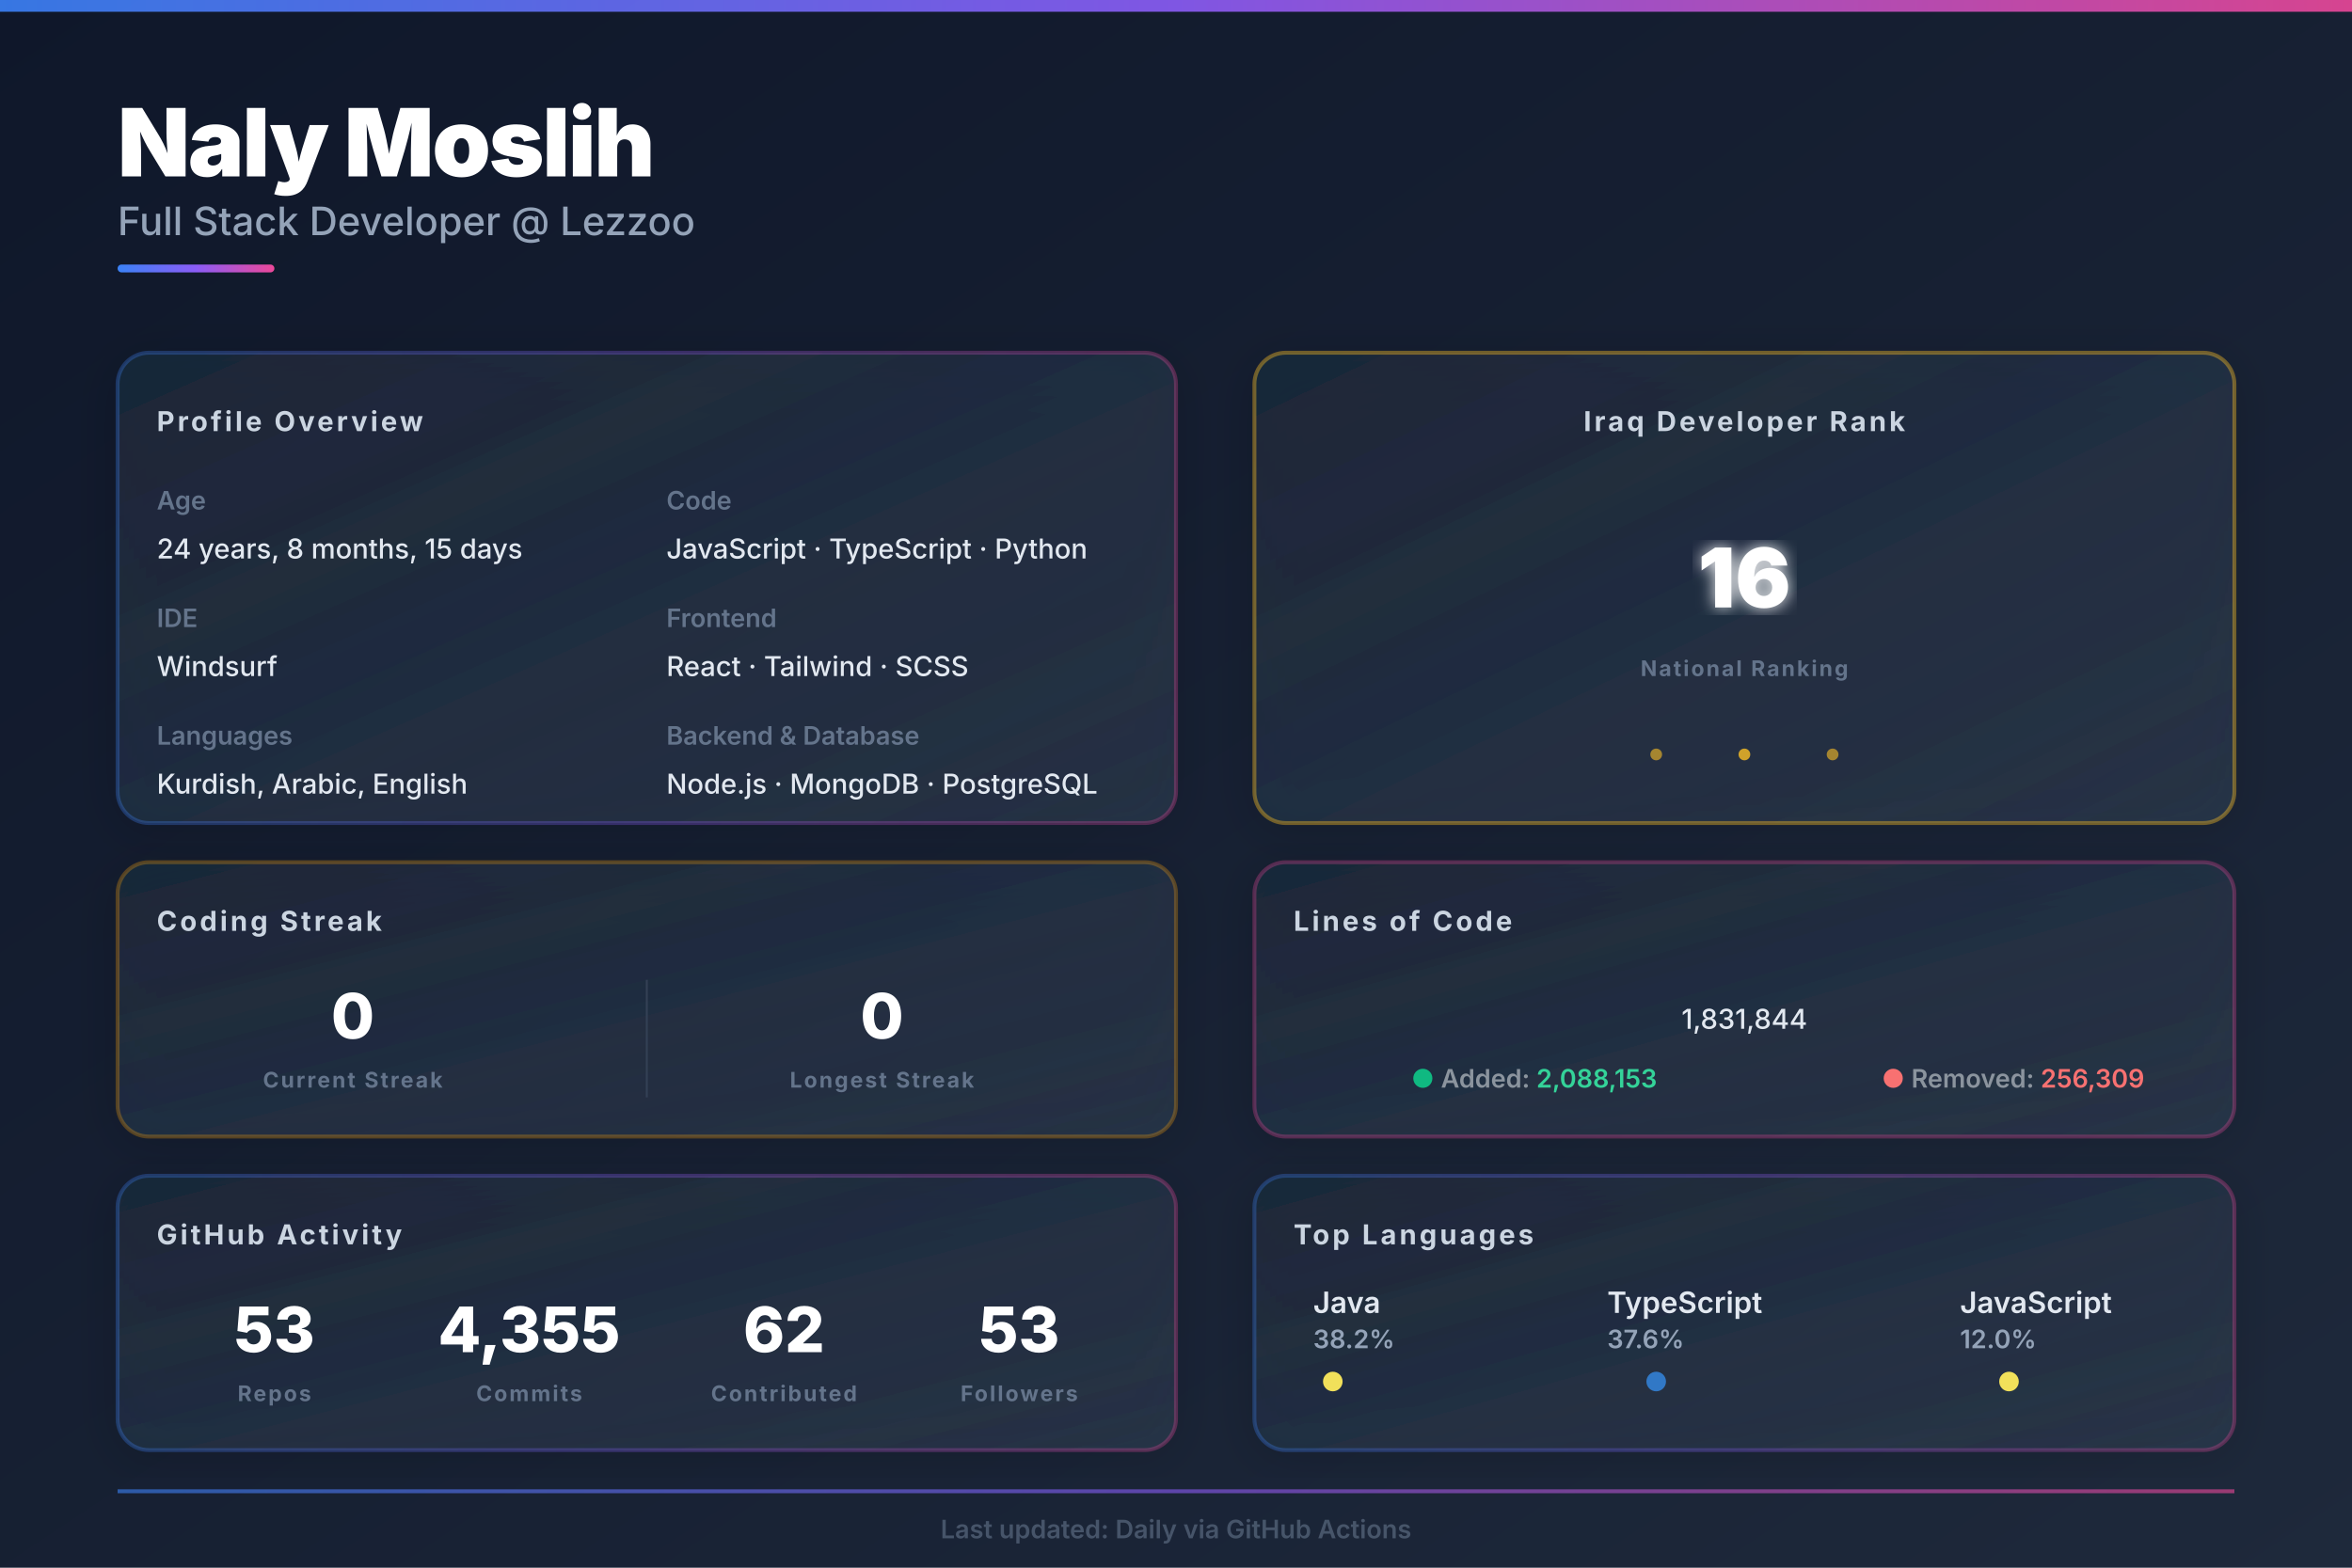
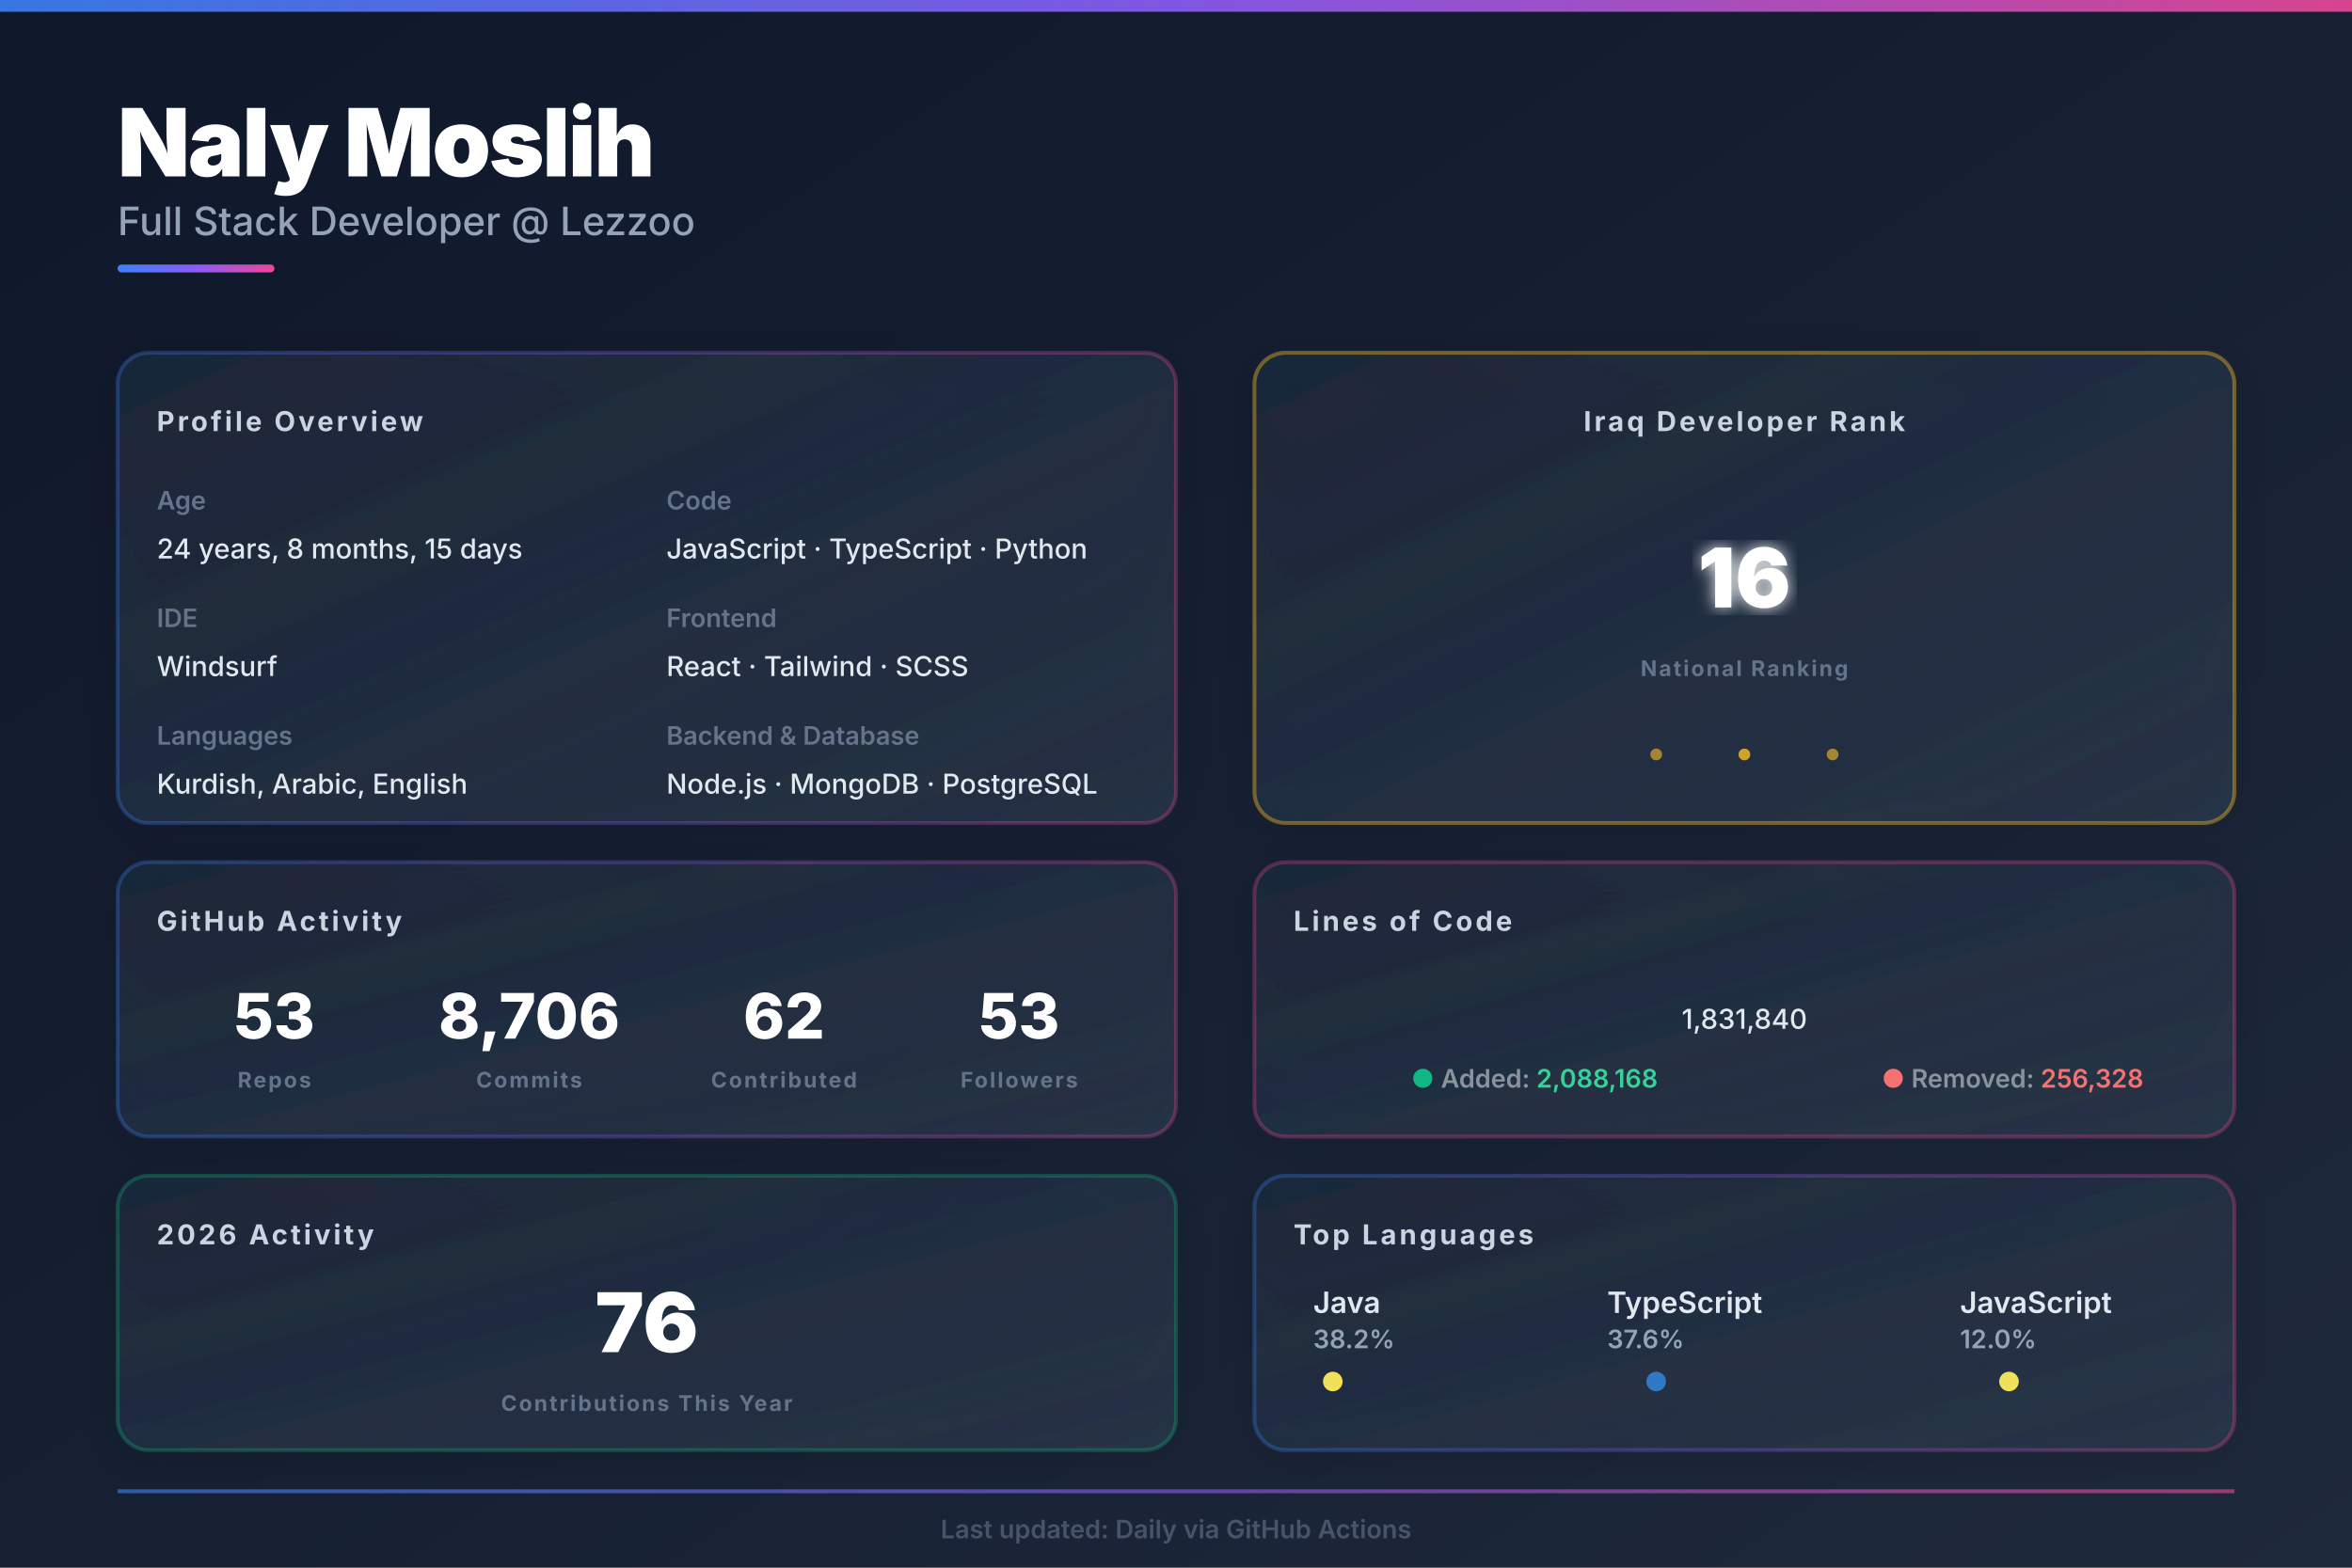
<svg xmlns="http://www.w3.org/2000/svg" width="1200px" height="800px" viewBox="0 0 1200 800">
  <defs>
    <linearGradient id="bgGrad" x1="0%" y1="0%" x2="100%" y2="100%">
      <stop offset="0%" style="stop-color:#0f172a;stop-opacity:1" />
      <stop offset="100%" style="stop-color:#1e293b;stop-opacity:1" />
    </linearGradient>
    <linearGradient id="heroGrad" x1="0%" y1="0%" x2="100%" y2="0%">
      <stop offset="0%" style="stop-color:#3b82f6;stop-opacity:1" />
      <stop offset="50%" style="stop-color:#8b5cf6;stop-opacity:1" />
      <stop offset="100%" style="stop-color:#ec4899;stop-opacity:1" />
    </linearGradient>
    <linearGradient id="cardGrad1" x1="0%" y1="0%" x2="100%" y2="100%">
      <stop offset="0%" style="stop-color:#1e293b;stop-opacity:0.8" />
      <stop offset="100%" style="stop-color:#334155;stop-opacity:0.5" />
    </linearGradient>
    <filter id="glow">
      <feGaussianBlur stdDeviation="4" result="coloredBlur" />
      <feMerge>
        <feMergeNode in="coloredBlur" />
        <feMergeNode in="SourceGraphic" />
      </feMerge>
    </filter>
    <filter id="shadow">
      <feDropShadow dx="0" dy="4" stdDeviation="12" flood-opacity="0.25" flood-color="#000000" />
    </filter>
    <style>
    .hero-title { fill: #ffffff; font-family: 'Inter', system-ui, sans-serif; font-size: 48px; font-weight: 900; letter-spacing: -1px; }
    .hero-subtitle { fill: #94a3b8; font-family: 'Inter', system-ui, sans-serif; font-size: 20px; font-weight: 500; }
    .section-title { fill: #cbd5e1; font-family: 'Inter', system-ui, sans-serif; font-size: 14px; font-weight: 700; text-transform: uppercase; letter-spacing: 1.5px; }
    .label { fill: #64748b; font-family: 'Inter', system-ui, sans-serif; font-size: 13px; font-weight: 600; }
    .value { fill: #e2e8f0; font-family: 'Inter', system-ui, sans-serif; font-size: 14px; font-weight: 500; }
    .stat-huge { fill: #ffffff; font-family: 'Inter', system-ui, sans-serif; font-size: 42px; font-weight: 900; }
    .stat-big { fill: #ffffff; font-family: 'Inter', system-ui, sans-serif; font-size: 32px; font-weight: 800; }
    .stat-label { fill: #64748b; font-family: 'Inter', system-ui, sans-serif; font-size: 11px; font-weight: 700; text-transform: uppercase; letter-spacing: 1px; }
    .lang-name { fill: #e2e8f0; font-family: 'Inter', system-ui, sans-serif; font-size: 15px; font-weight: 600; }
    .lang-pct { fill: #94a3b8; font-family: 'Inter', system-ui, sans-serif; font-size: 13px; font-weight: 600; }
  </style>
  </defs>
  <rect width="1200" height="800" fill="url(#bgGrad)" />
  <rect x="0" y="0" width="1200" height="6" fill="url(#heroGrad)" opacity="0.9" />
  <g id="hero">
    <text x="60" y="90" class="hero-title">Naly Moslih</text>
    <text x="60" y="120" class="hero-subtitle">Full Stack Developer @ Lezzoo</text>
    <rect x="60" y="135" width="80" height="4" fill="url(#heroGrad)" rx="2" />
  </g>
  <g id="main-grid">
    <g id="left-column">
      <g id="profile-info">
        <rect x="60" y="180" width="540" height="240" fill="url(#cardGrad1)" rx="16" filter="url(#shadow)" />
        <rect x="60" y="180" width="540" height="240" fill="none" stroke="url(#heroGrad)" stroke-width="2" rx="16" opacity="0.3" />
        <text x="80" y="220" class="section-title">Profile Overview</text>
        <text x="80" y="260" class="label">Age</text>
        <text x="80" y="285" class="value" id="age_data">24 years, 8 months, 15 days</text>
        <text x="80" y="320" class="label">IDE</text>
        <text x="80" y="345" class="value">Windsurf</text>
        <text x="80" y="380" class="label">Languages</text>
        <text x="80" y="405" class="value">Kurdish, Arabic, English</text>
        <text x="340" y="260" class="label">Code</text>
        <text x="340" y="285" class="value">JavaScript · TypeScript · Python</text>
        <text x="340" y="320" class="label">Frontend</text>
        <text x="340" y="345" class="value">React · Tailwind · SCSS</text>
        <text x="340" y="380" class="label">Backend &amp; Database</text>
        <text x="340" y="405" class="value">Node.js · MongoDB · PostgreSQL</text>
      </g>
-       <g id="streak-stats">
+       <g id="github-stats">
        <rect x="60" y="440" width="540" height="140" fill="url(#cardGrad1)" rx="16" filter="url(#shadow)" />
-         <rect x="60" y="440" width="540" height="140" fill="none" stroke="#f59e0b" stroke-width="2" rx="16" opacity="0.3" />
-         <text x="80" y="475" class="section-title">Coding Streak</text>
-         <g id="current-streak">
-           <text x="180" y="530" text-anchor="middle" class="stat-big" id="current_streak" fill="#f59e0b">0</text>
-           <text x="180" y="555" text-anchor="middle" class="stat-label">Current Streak</text>
+         <rect x="60" y="440" width="540" height="140" fill="none" stroke="url(#heroGrad)" stroke-width="2" rx="16" opacity="0.3" />
+         <text x="80" y="475" class="section-title">GitHub Activity</text>
+         <g id="stat-repos">
+           <text x="140" y="530" text-anchor="middle" class="stat-big" id="repo_data" fill="#3b82f6">53</text>
+           <text x="140" y="555" text-anchor="middle" class="stat-label">Repos</text>
        </g>
-         <line x1="330" y1="500" x2="330" y2="560" stroke="#334155" stroke-width="1" />
-         <g id="longest-streak">
-           <text x="450" y="530" text-anchor="middle" class="stat-big" id="longest_streak" fill="#3b82f6">0</text>
-           <text x="450" y="555" text-anchor="middle" class="stat-label">Longest Streak</text>
+         <g id="stat-commits">
+           <text x="270" y="530" text-anchor="middle" class="stat-big" id="commit_data" fill="#8b5cf6">8,706</text>
+           <text x="270" y="555" text-anchor="middle" class="stat-label">Commits</text>
+         </g>
+         <g id="stat-contrib">
+           <text x="400" y="530" text-anchor="middle" class="stat-big" id="contrib_data" fill="#ec4899">62</text>
+           <text x="400" y="555" text-anchor="middle" class="stat-label">Contributed</text>
+         </g>
+         <g id="stat-followers">
+           <text x="520" y="530" text-anchor="middle" class="stat-big" id="follower_data" fill="#10b981">53</text>
+           <text x="520" y="555" text-anchor="middle" class="stat-label">Followers</text>
        </g>
      </g>
-       <g id="github-stats">
+       <g id="this-year">
        <rect x="60" y="600" width="540" height="140" fill="url(#cardGrad1)" rx="16" filter="url(#shadow)" />
-         <rect x="60" y="600" width="540" height="140" fill="none" stroke="url(#heroGrad)" stroke-width="2" rx="16" opacity="0.3" />
-         <text x="80" y="635" class="section-title">GitHub Activity</text>
-         <g id="stat-repos">
-           <text x="140" y="690" text-anchor="middle" class="stat-big" id="repo_data" fill="#3b82f6">53</text>
-           <text x="140" y="715" text-anchor="middle" class="stat-label">Repos</text>
-         </g>
-         <g id="stat-commits">
-           <text x="270" y="690" text-anchor="middle" class="stat-big" id="commit_data" fill="#8b5cf6">4,355</text>
-           <text x="270" y="715" text-anchor="middle" class="stat-label">Commits</text>
-         </g>
-         <g id="stat-contrib">
-           <text x="400" y="690" text-anchor="middle" class="stat-big" id="contrib_data" fill="#ec4899">62</text>
-           <text x="400" y="715" text-anchor="middle" class="stat-label">Contributed</text>
-         </g>
-         <g id="stat-followers">
-           <text x="520" y="690" text-anchor="middle" class="stat-big" id="follower_data" fill="#10b981">53</text>
-           <text x="520" y="715" text-anchor="middle" class="stat-label">Followers</text>
-         </g>
+         <rect x="60" y="600" width="540" height="140" fill="none" stroke="#10b981" stroke-width="2" rx="16" opacity="0.3" />
+         <text x="80" y="635" class="section-title">2026 Activity</text>
+         <text x="330" y="690" text-anchor="middle" class="stat-huge" id="year_commits" fill="#10b981" font-size="42px">76</text>
+         <text x="330" y="720" text-anchor="middle" class="stat-label">Contributions This Year</text>
      </g>
    </g>
    <g id="right-column">
      <g id="iraq-rank">
        <rect x="640" y="180" width="500" height="240" fill="url(#cardGrad1)" rx="16" filter="url(#shadow)" />
        <rect x="640" y="180" width="500" height="240" fill="none" stroke="#fbbf24" stroke-width="2" rx="16" opacity="0.4" />
        <text x="890" y="220" text-anchor="middle" class="section-title" fill="#fbbf24">Iraq Developer Rank</text>
        <text x="890" y="310" text-anchor="middle" class="stat-huge" id="rank_data" fill="url(#heroGrad)" filter="url(#glow)">16</text>
        <text x="890" y="345" text-anchor="middle" class="stat-label">National Ranking</text>
        <circle cx="845" cy="385" r="3" fill="#fbbf24" opacity="0.6" />
        <circle cx="890" cy="385" r="3" fill="#fbbf24" opacity="0.8" />
        <circle cx="935" cy="385" r="3" fill="#fbbf24" opacity="0.6" />
      </g>
      <g id="loc-card">
        <rect x="640" y="440" width="500" height="140" fill="url(#cardGrad1)" rx="16" filter="url(#shadow)" />
        <rect x="640" y="440" width="500" height="140" fill="none" stroke="#ec4899" stroke-width="2" rx="16" opacity="0.3" />
        <text x="660" y="475" class="section-title">Lines of Code</text>
-         <text x="890" y="525" text-anchor="middle" class="value" font-size="28px" font-weight="700" id="loc_data" fill="#ec4899">1,831,844</text>
+         <text x="890" y="525" text-anchor="middle" class="value" font-size="28px" font-weight="700" id="loc_data" fill="#ec4899">1,831,840</text>
        <text x="720" y="555" class="label" font-size="11px">
          <tspan fill="#10b981">●</tspan>
          <tspan fill="#8b949e">Added: </tspan>
-           <tspan fill="#34d399" font-weight="600" id="loc_add">2,088,153</tspan>
+           <tspan fill="#34d399" font-weight="600" id="loc_add">2,088,168</tspan>
        </text>
        <text x="960" y="555" class="label" font-size="11px">
          <tspan fill="#f87171">●</tspan>
          <tspan fill="#8b949e">Removed: </tspan>
-           <tspan fill="#f87171" font-weight="600" id="loc_del">256,309</tspan>
+           <tspan fill="#f87171" font-weight="600" id="loc_del">256,328</tspan>
        </text>
      </g>
      <g id="languages">
        <rect x="640" y="600" width="500" height="140" fill="url(#cardGrad1)" rx="16" filter="url(#shadow)" />
        <rect x="640" y="600" width="500" height="140" fill="none" stroke="url(#heroGrad)" stroke-width="2" rx="16" opacity="0.3" />
        <text x="660" y="635" class="section-title">Top Languages</text>
        <g id="lang-row">
          <g transform="translate(670, 670)">
            <text x="0" y="0" class="lang-name" id="lang1_name" font-size="13px">Java</text>
            <text x="0" y="18" class="lang-pct" id="lang1_pct" font-size="12px">38.2%</text>
            <circle cx="10" cy="35" r="5" fill="#f1e05a" />
          </g>
          <g transform="translate(820, 670)">
            <text x="0" y="0" class="lang-name" id="lang2_name" font-size="13px">TypeScript</text>
            <text x="0" y="18" class="lang-pct" id="lang2_pct" font-size="12px">37.6%</text>
            <circle cx="25" cy="35" r="5" fill="#3178c6" />
          </g>
          <g transform="translate(1000, 670)">
            <text x="0" y="0" class="lang-name" id="lang3_name" font-size="13px">JavaScript</text>
            <text x="0" y="18" class="lang-pct" id="lang3_pct" font-size="12px">12.0%</text>
            <circle cx="25" cy="35" r="5" fill="#f1e05a" />
          </g>
        </g>
      </g>
    </g>
  </g>
  <g id="footer-bar" opacity="0.6">
    <rect x="60" y="760" width="1080" height="2" fill="url(#heroGrad)" />
    <text x="600" y="785" text-anchor="middle" class="label" font-size="11px" fill="#64748b">
    Last updated: Daily via GitHub Actions
  </text>
  </g>
</svg>
